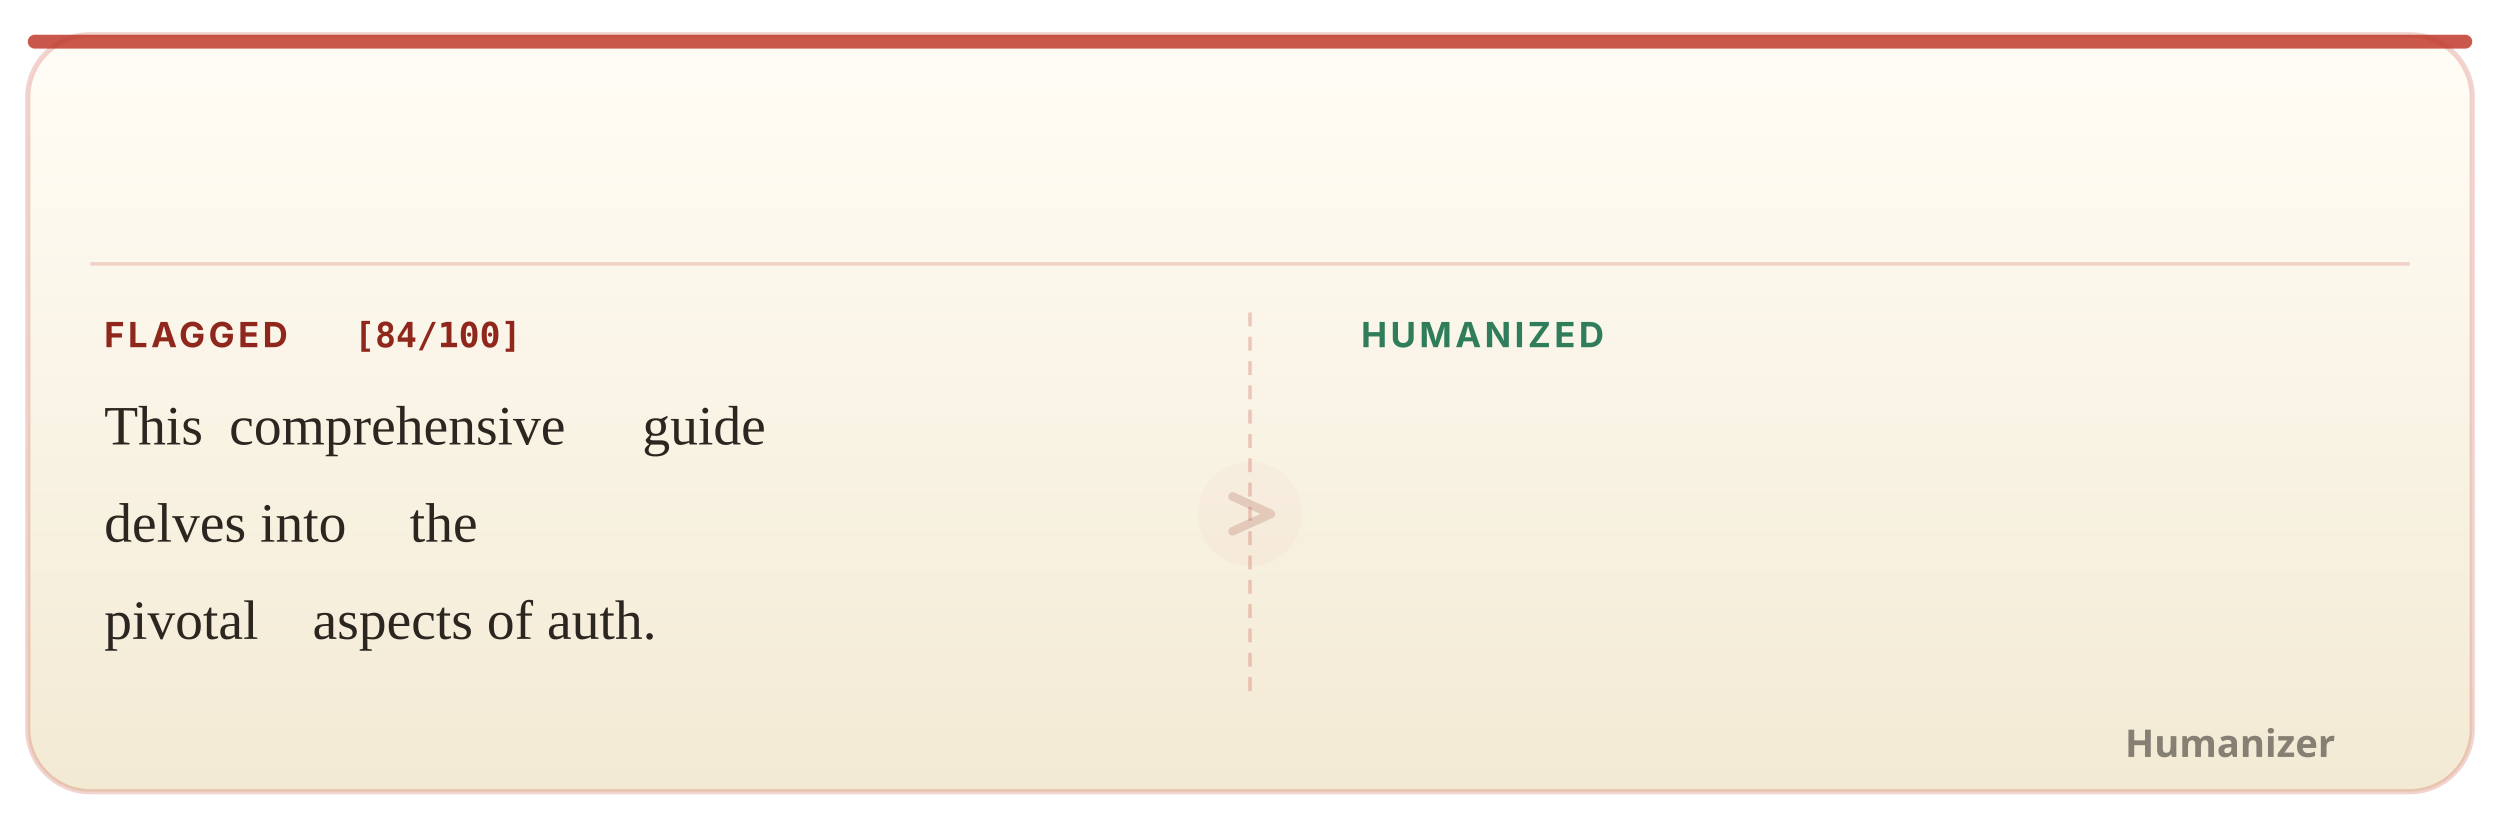
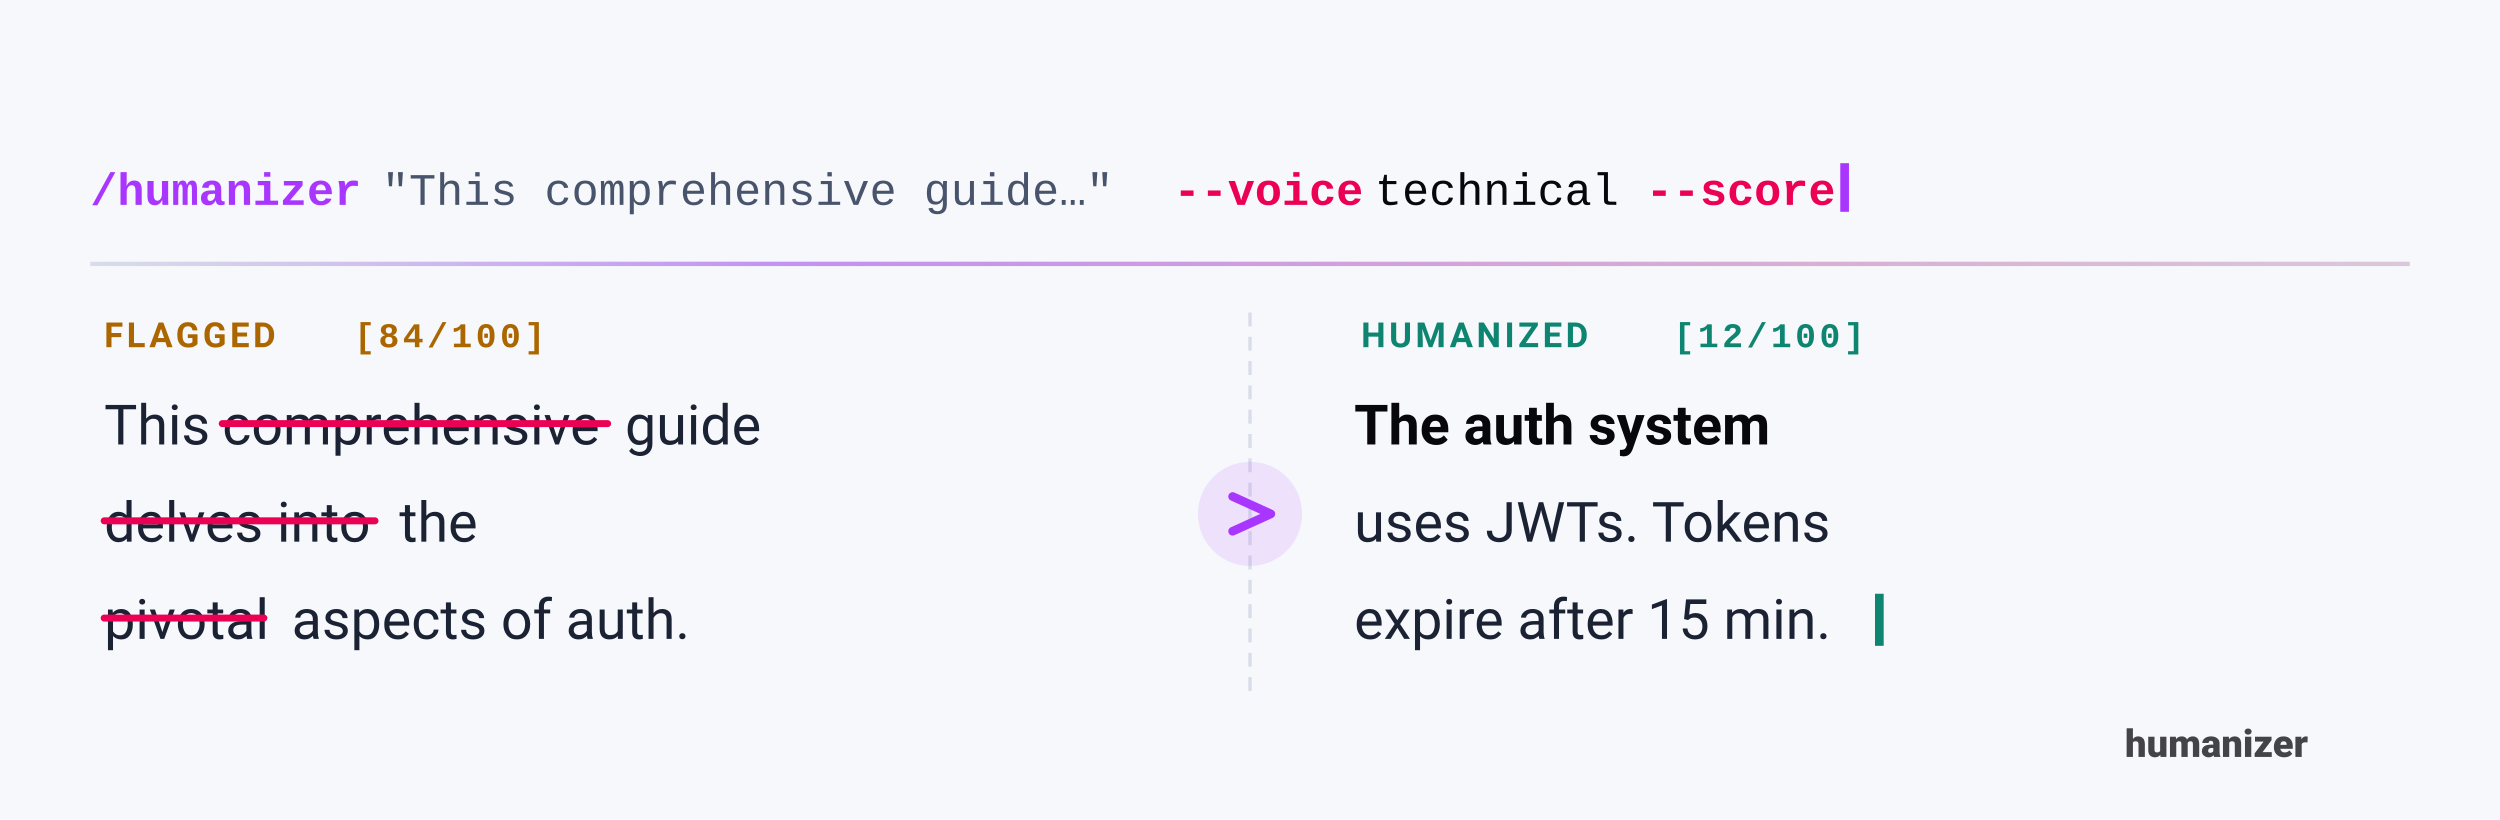
- <svg xmlns="http://www.w3.org/2000/svg" viewBox="0 0 720 236" fill="none" role="img" aria-label="A manuscript page runs /humanizer with --voice technical --score. Three AI tells are flagged and struck in red, then replaced by clean human prose; the AI-tell score drops from 84 to 12.">
+ <svg xmlns="http://www.w3.org/2000/svg" viewBox="0 0 720 236" fill="none" role="img" aria-label="A manuscript page runs /humanizer with --voice technical --score. Three AI tells are flagged and struck, then replaced by clean human prose; the AI-tell score drops from 84 to 12.">
  <defs>
-     <linearGradient id="page" x1="0" y1="0" x2="0" y2="1">
-       <stop offset="0" stop-color="#fffdf6" />
-       <stop offset="1" stop-color="#f3ead4" />
+     <linearGradient id="tl-hairline" gradientUnits="userSpaceOnUse" x1="26" y1="76" x2="694" y2="76">
+       <stop offset="0%" stop-color="#A836FF" stop-opacity="0" />
+       <stop offset="30%" stop-color="#A836FF" stop-opacity="0.45" />
+       <stop offset="100%" stop-color="#EB0054" stop-opacity="0.1" />
    </linearGradient>
-     <clipPath id="cmdL">
-       <rect x="26" y="44" width="0" height="20">
-         <animate attributeName="width" values="0;520;520;0" keyTimes="0;0.2;0.92;1" dur="7s" repeatCount="indefinite" calcMode="spline" keySplines="0.3 0 0.4 1;0 0 1 1;0.5 0 0.5 1" />
-       </rect>
+     <clipPath id="tl-cmdclip">
+       <rect class="type" x="26" y="42" width="530" height="24" />
    </clipPath>
-     <clipPath id="humL">
-       <rect x="384" y="104" width="0" height="94">
-         <animate attributeName="width" values="0;0;198;198;0" keyTimes="0;0.5;0.66;0.92;1" dur="7s" repeatCount="indefinite" calcMode="spline" keySplines="0 0 1 1;0.16 1 0.3 1;0 0 1 1;0.5 0 0.5 1" />
-       </rect>
+     <clipPath id="tl-humclip">
+       <rect class="reveal" x="384" y="104" width="210" height="94" />
    </clipPath>
  </defs>
-   <rect x="8" y="10" width="704" height="218" rx="18" fill="url(#page)" stroke="#c0392b" stroke-opacity="0.22" stroke-width="1.5" />
-   <rect x="8" y="10" width="704" height="4" rx="2" fill="#c0392b" opacity="0.85" />
-   <g clip-path="url(#cmdL)" font-family="ui-monospace,Menlo,monospace" font-size="13">
-     <text x="26" y="59" fill="#8f271d" font-weight="700">/humanizer</text>
-     <text x="110" y="59" fill="#8a7f6b">"This comprehensive guide…"</text>
-     <text x="338" y="59" fill="#9a7420" font-weight="700">--voice</text>
-     <text x="396" y="59" fill="#2b2620">technical</text>
-     <text x="474" y="59" fill="#2f7d5b" font-weight="700">--score</text>
-     <rect x="528" y="47" width="2.5" height="14" fill="#2f7d5b">
-       <animate attributeName="opacity" values="1;1;0;0" keyTimes="0;0.5;0.55;1" dur="0.9s" repeatCount="indefinite" />
-     </rect>
+   <style>
+     .disp { font-family: system-ui, -apple-system, 'Segoe UI', Roboto, 'Helvetica Neue', Arial, sans-serif; }
+     .mono { font-family: ui-monospace, SFMono-Regular, 'SF Mono', Menlo, Consolas, 'Liberation Mono', monospace; }
+     .cmd   { font-size: 13px; }
+     .badge { font-size: 10px; font-weight: 700; letter-spacing: 1px; }
+     .prose { font-size: 16px; fill: #1A2233; }
+     .lead  { font-size: 16px; font-weight: 700; fill: #07070C; }
+     .wm    { font-size: 11px; font-weight: 800; fill: #07070C; }
+ 
+     @keyframes tl-type   { 0% { transform: translateX(-530px); } 20%,92% { transform: translateX(0); } 100% { transform: translateX(-530px); } }
+     .type { animation: tl-type 7s ease-in-out infinite; }
+ 
+     @keyframes tl-reveal { 0%,52% { transform: translateX(-210px); } 68%,92% { transform: translateX(0); } 100% { transform: translateX(-210px); } }
+     .reveal { animation: tl-reveal 7s ease-in-out infinite; }
+ 
+     @keyframes tl-s1 { 0%,30% { stroke-dashoffset: 120; } 42%,92% { stroke-dashoffset: 0; } 100% { stroke-dashoffset: 120; } }
+     @keyframes tl-s2 { 0%,33% { stroke-dashoffset: 120; } 45%,92% { stroke-dashoffset: 0; } 100% { stroke-dashoffset: 120; } }
+     @keyframes tl-s3 { 0%,36% { stroke-dashoffset: 120; } 48%,92% { stroke-dashoffset: 0; } 100% { stroke-dashoffset: 120; } }
+     .s1 { animation: tl-s1 7s ease-out infinite; }
+     .s2 { animation: tl-s2 7s ease-out infinite; }
+     .s3 { animation: tl-s3 7s ease-out infinite; }
+ 
+     @keyframes tl-flag { 0%,26% { fill: #1A2233; } 34%,92% { fill: #EB0054; } 100% { fill: #1A2233; } }
+     .flag { animation: tl-flag 7s ease-in-out infinite; }
+ 
+     @keyframes tl-score { 0%,56% { opacity: 0; } 66%,92% { opacity: 1; } 100% { opacity: 0; } }
+     .score { animation: tl-score 7s ease-in-out infinite; }
+ 
+     @keyframes tl-arrow { 0%,46% { opacity: 0.25; } 56%,92% { opacity: 1; } 100% { opacity: 0.25; } }
+     .arrow { animation: tl-arrow 7s ease-in-out infinite; }
+ 
+     @keyframes tl-caret { 0%,49% { opacity: 1; } 50%,100% { opacity: 0; } }
+     .caret { animation: tl-caret 0.9s steps(1,end) infinite; }
+ 
+     @media (prefers-reduced-motion: reduce) {
+       * { animation: none !important; }
+     }
+   </style>
+   <rect width="720" height="236" fill="#F7F8FB" />
+   <g clip-path="url(#tl-cmdclip)" class="mono cmd">
+     <text x="26" y="59" fill="#A836FF" font-weight="700">/humanizer</text>
+     <text x="110" y="59" fill="#48546B">"This comprehensive guide…"</text>
+     <text x="338" y="59" fill="#EB0054" font-weight="700">--voice</text>
+     <text x="396" y="59" fill="#07070C">technical</text>
+     <text x="474" y="59" fill="#EB0054" font-weight="700">--score</text>
+     <rect class="caret" x="530" y="47" width="2.5" height="14" fill="#A836FF" />
  </g>
-   <line x1="26" y1="76" x2="694" y2="76" stroke="#c0392b" stroke-width="1" stroke-opacity="0.2" />
-   <text x="30" y="100" font-family="system-ui,-apple-system,sans-serif" font-size="10" font-weight="700" fill="#8f271d" letter-spacing="1">FLAGGED</text>
-   <text x="102" y="100" font-family="ui-monospace,monospace" font-size="10" font-weight="700" fill="#8f271d">[84/100]</text>
-   <text x="392" y="100" font-family="system-ui,-apple-system,sans-serif" font-size="10" font-weight="700" fill="#2f7d5b" letter-spacing="1">HUMANIZED</text>
-   <g opacity="0">
-     <animate attributeName="opacity" values="0;0;1;1;0" keyTimes="0;0.58;0.66;0.92;1" dur="7s" repeatCount="indefinite" />
-     <g transform="translate(474,100)">
-       <g>
-         <animateTransform attributeName="transform" type="scale" values="0.3;1.3;0.9;1;1;0.3" keyTimes="0;0.60;0.68;0.74;0.90;1" dur="7s" repeatCount="indefinite" calcMode="spline" keySplines="0.34 1.56 0.64 1;0.34 1.56 0.64 1;0.34 1.56 0.64 1;0 0 1 1;0.5 0 0.5 1" />
-         <text x="0" y="0" font-family="ui-monospace,monospace" font-size="10" font-weight="700" fill="#2f7d5b">[12/100]</text>
-       </g>
-     </g>
+   <line x1="26" y1="76" x2="694" y2="76" stroke="#D8DEE9" stroke-width="1.25" />
+   <line x1="26" y1="76" x2="694" y2="76" stroke="url(#tl-hairline)" stroke-width="1.25" />
+   <text class="disp badge" x="30" y="100" fill="#AB6600">FLAGGED</text>
+   <text class="mono badge" x="102" y="100" fill="#AB6600">[84/100]</text>
+   <text class="disp badge" x="392" y="100" fill="#0E8571">HUMANIZED</text>
+   <g class="score" opacity="1">
+     <text class="mono badge" x="482" y="100" fill="#0E8571">[12/100]</text>
  </g>
  <g>
-     <animate attributeName="opacity" values="1;1;0.4;0.4;1" keyTimes="0;0.52;0.6;0.92;1" dur="7s" repeatCount="indefinite" calcMode="spline" keySplines="0 0 1 1;0.4 0 0.2 1;0 0 1 1;0.5 0 0.5 1" />
-     <text x="30" y="128" font-family="Georgia,'Times New Roman',serif" font-size="16" fill="#2b2620">This</text>
-     <text x="66" y="128" font-family="Georgia,'Times New Roman',serif" font-size="16" fill="#2b2620">comprehensive<animate attributeName="fill" values="#2b2620;#2b2620;#c0392b;#c0392b;#2b2620" keyTimes="0;0.24;0.32;0.92;1" dur="7s" repeatCount="indefinite" />
-     </text>
-     <text x="185" y="128" font-family="Georgia,'Times New Roman',serif" font-size="16" fill="#2b2620">guide</text>
-     <line x1="66" y1="121" x2="178" y2="121" stroke="#c0392b" stroke-width="2" stroke-dasharray="112" stroke-dashoffset="112">
-       <animate attributeName="stroke-dashoffset" values="112;112;0;0;112" keyTimes="0;0.32;0.44;0.92;1" dur="7s" repeatCount="indefinite" calcMode="spline" keySplines="0 0 1 1;0.16 1 0.3 1;0 0 1 1;0.5 0 0.5 1" />
-     </line>
-     <text x="30" y="156" font-family="Georgia,'Times New Roman',serif" font-size="16" fill="#2b2620">delves into<animate attributeName="fill" values="#2b2620;#2b2620;#c0392b;#c0392b;#2b2620" keyTimes="0;0.26;0.34;0.92;1" dur="7s" repeatCount="indefinite" />
-     </text>
-     <text x="118" y="156" font-family="Georgia,'Times New Roman',serif" font-size="16" fill="#2b2620">the</text>
-     <line x1="30" y1="149" x2="114" y2="149" stroke="#c0392b" stroke-width="2" stroke-dasharray="84" stroke-dashoffset="84">
-       <animate attributeName="stroke-dashoffset" values="84;84;0;0;84" keyTimes="0;0.34;0.46;0.92;1" dur="7s" repeatCount="indefinite" calcMode="spline" keySplines="0 0 1 1;0.16 1 0.3 1;0 0 1 1;0.5 0 0.5 1" />
-     </line>
-     <text x="30" y="184" font-family="Georgia,'Times New Roman',serif" font-size="16" fill="#2b2620">pivotal<animate attributeName="fill" values="#2b2620;#2b2620;#c0392b;#c0392b;#2b2620" keyTimes="0;0.28;0.36;0.92;1" dur="7s" repeatCount="indefinite" />
-     </text>
-     <text x="90" y="184" font-family="Georgia,'Times New Roman',serif" font-size="16" fill="#2b2620">aspects of auth.</text>
-     <line x1="30" y1="177" x2="86" y2="177" stroke="#c0392b" stroke-width="2" stroke-dasharray="56" stroke-dashoffset="56">
-       <animate attributeName="stroke-dashoffset" values="56;56;0;0;56" keyTimes="0;0.36;0.48;0.92;1" dur="7s" repeatCount="indefinite" calcMode="spline" keySplines="0 0 1 1;0.16 1 0.3 1;0 0 1 1;0.5 0 0.5 1" />
-     </line>
+     <text class="disp prose" x="30" y="128">This</text>
+     <text class="disp prose flag" x="64" y="128" fill="#EB0054">comprehensive</text>
+     <text class="disp prose" x="180" y="128">guide</text>
+     <line class="s1" x1="64" y1="122" x2="175" y2="122" stroke="#EB0054" stroke-width="2" stroke-linecap="round" stroke-dasharray="120 120" stroke-dashoffset="0" />
+     <text class="disp prose flag" x="30" y="156" fill="#EB0054">delves into</text>
+     <text class="disp prose" x="115" y="156">the</text>
+     <line class="s2" x1="30" y1="150" x2="108" y2="150" stroke="#EB0054" stroke-width="2" stroke-linecap="round" stroke-dasharray="120 120" stroke-dashoffset="0" />
+     <text class="disp prose flag" x="30" y="184" fill="#EB0054">pivotal</text>
+     <text class="disp prose" x="84" y="184">aspects of auth.</text>
+     <line class="s3" x1="30" y1="178" x2="76" y2="178" stroke="#EB0054" stroke-width="2" stroke-linecap="round" stroke-dasharray="120 120" stroke-dashoffset="0" />
  </g>
-   <line x1="360" y1="90" x2="360" y2="200" stroke="#c0392b" stroke-width="1" stroke-opacity="0.25" stroke-dasharray="4,3" />
-   <g transform="translate(360,148)" opacity="0.2">
-     <animate attributeName="opacity" values="0.2;0.2;1;1;0.2" keyTimes="0;0.46;0.56;0.92;1" dur="7s" repeatCount="indefinite" calcMode="spline" keySplines="0 0 1 1;0.34 1.56 0.64 1;0 0 1 1;0.5 0 0.5 1" />
-     <circle cx="0" cy="0" r="15" fill="#c0392b" opacity="0.12" />
-     <path d="M-5,-5 L6,0 L-5,5" stroke="#8f271d" stroke-width="2.5" stroke-linecap="round" stroke-linejoin="round" fill="none" />
+   <line x1="360" y1="90" x2="360" y2="200" stroke="#D8DEE9" stroke-width="1" stroke-dasharray="4 3" />
+   <g class="arrow" opacity="1" transform="translate(360,148)">
+     <circle cx="0" cy="0" r="15" fill="#A836FF" opacity="0.12" />
+     <path d="M-5 -5 L6 0 L-5 5" stroke="#A836FF" stroke-width="2.5" stroke-linecap="round" stroke-linejoin="round" fill="none" />
  </g>
-   <g clip-path="url(#humL)">
-     <text x="390" y="128" font-family="Georgia,'Times New Roman',serif" font-size="16" font-weight="700" fill="#2f7d5b">The auth system</text>
-     <text x="390" y="156" font-family="Georgia,'Times New Roman',serif" font-size="16" fill="#2b2620">uses JWTs. Tokens</text>
-     <text x="390" y="184" font-family="Georgia,'Times New Roman',serif" font-size="16" fill="#2b2620">expire after 15 min.</text>
-     <rect x="556" y="171" width="2.5" height="15" fill="#2f7d5b">
-       <animate attributeName="opacity" values="1;1;0;0" keyTimes="0;0.5;0.55;1" dur="0.9s" repeatCount="indefinite" />
-     </rect>
+   <g clip-path="url(#tl-humclip)">
+     <text class="disp lead" x="390" y="128">The auth system</text>
+     <text class="disp prose" x="390" y="156">uses JWTs. Tokens</text>
+     <text class="disp prose" x="390" y="184">expire after 15 min.</text>
+     <rect class="caret" x="540" y="171" width="2.5" height="15" fill="#0E8571" />
  </g>
-   <text x="612" y="218" font-family="'Segoe UI',system-ui,-apple-system,sans-serif" font-size="11" font-weight="800" fill="#2b2620" opacity="0.55">Humanizer</text>
+   <text class="disp wm" x="612" y="218" opacity="0.75">humanizer</text>
</svg>
